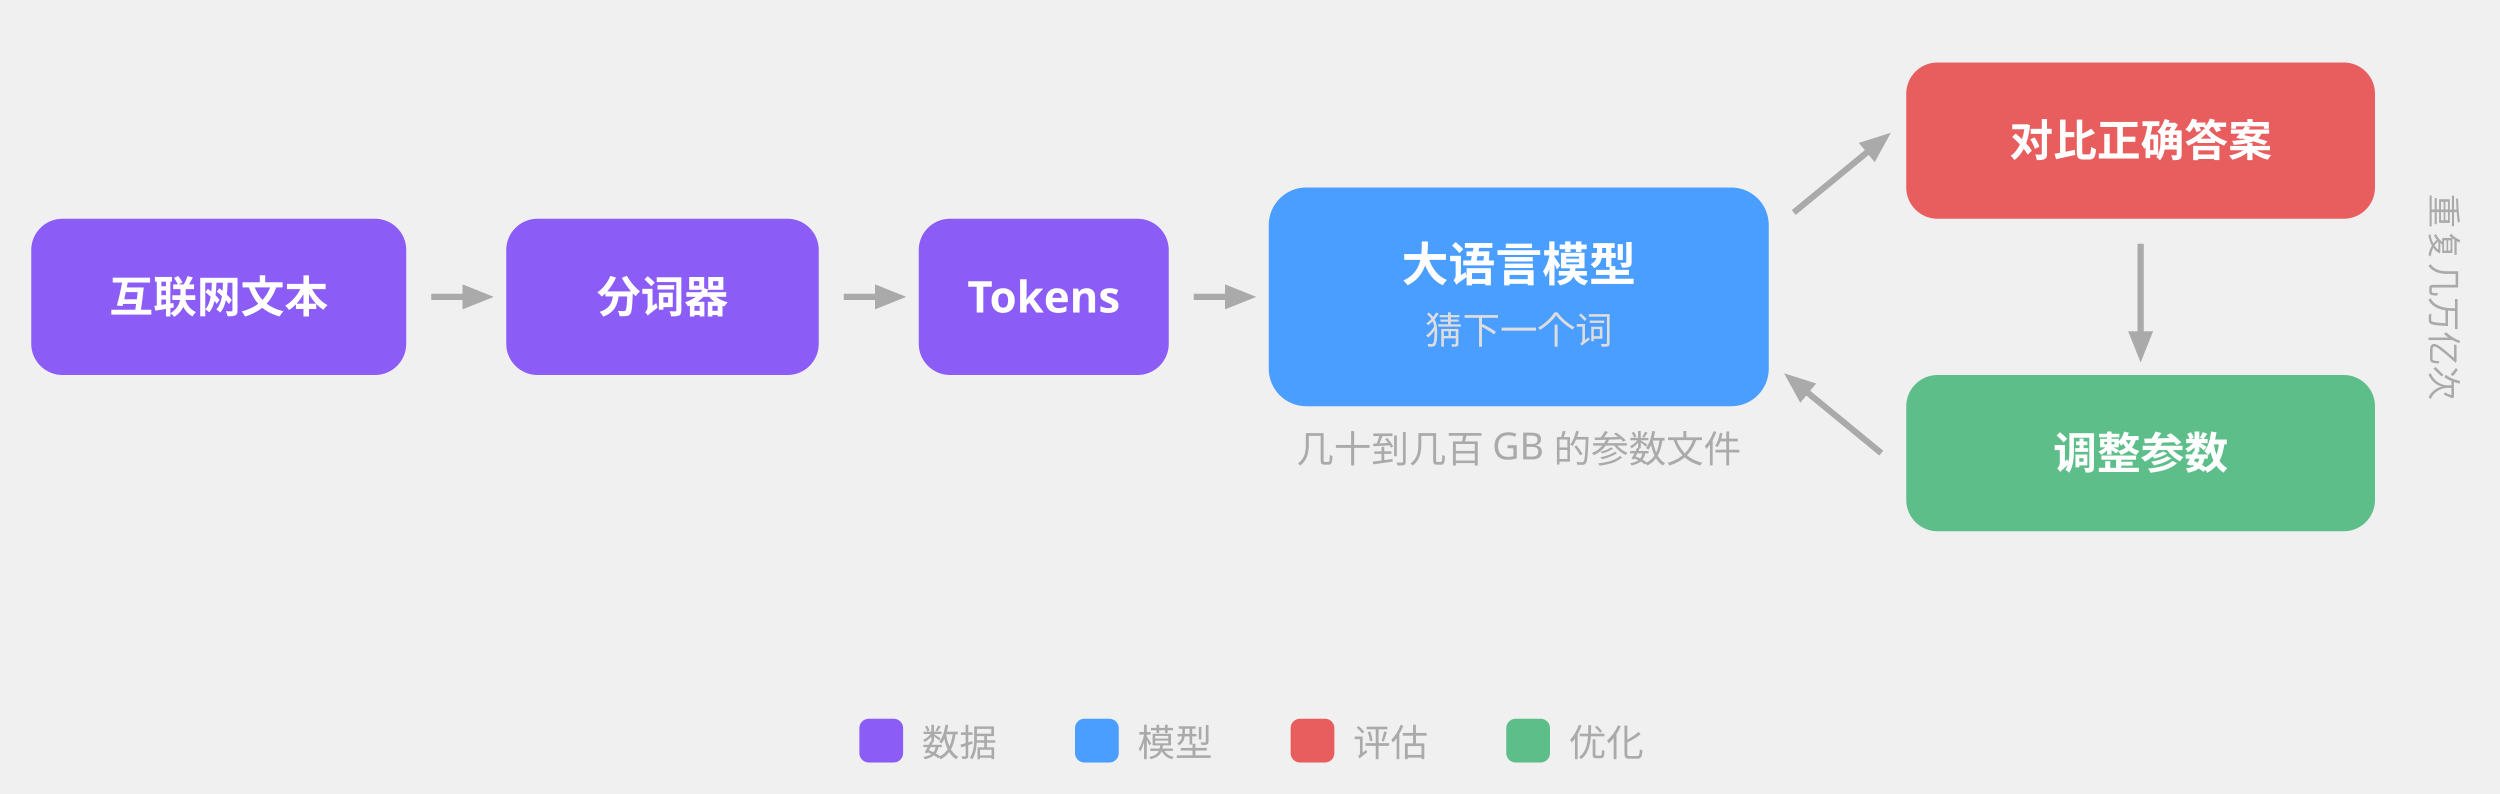
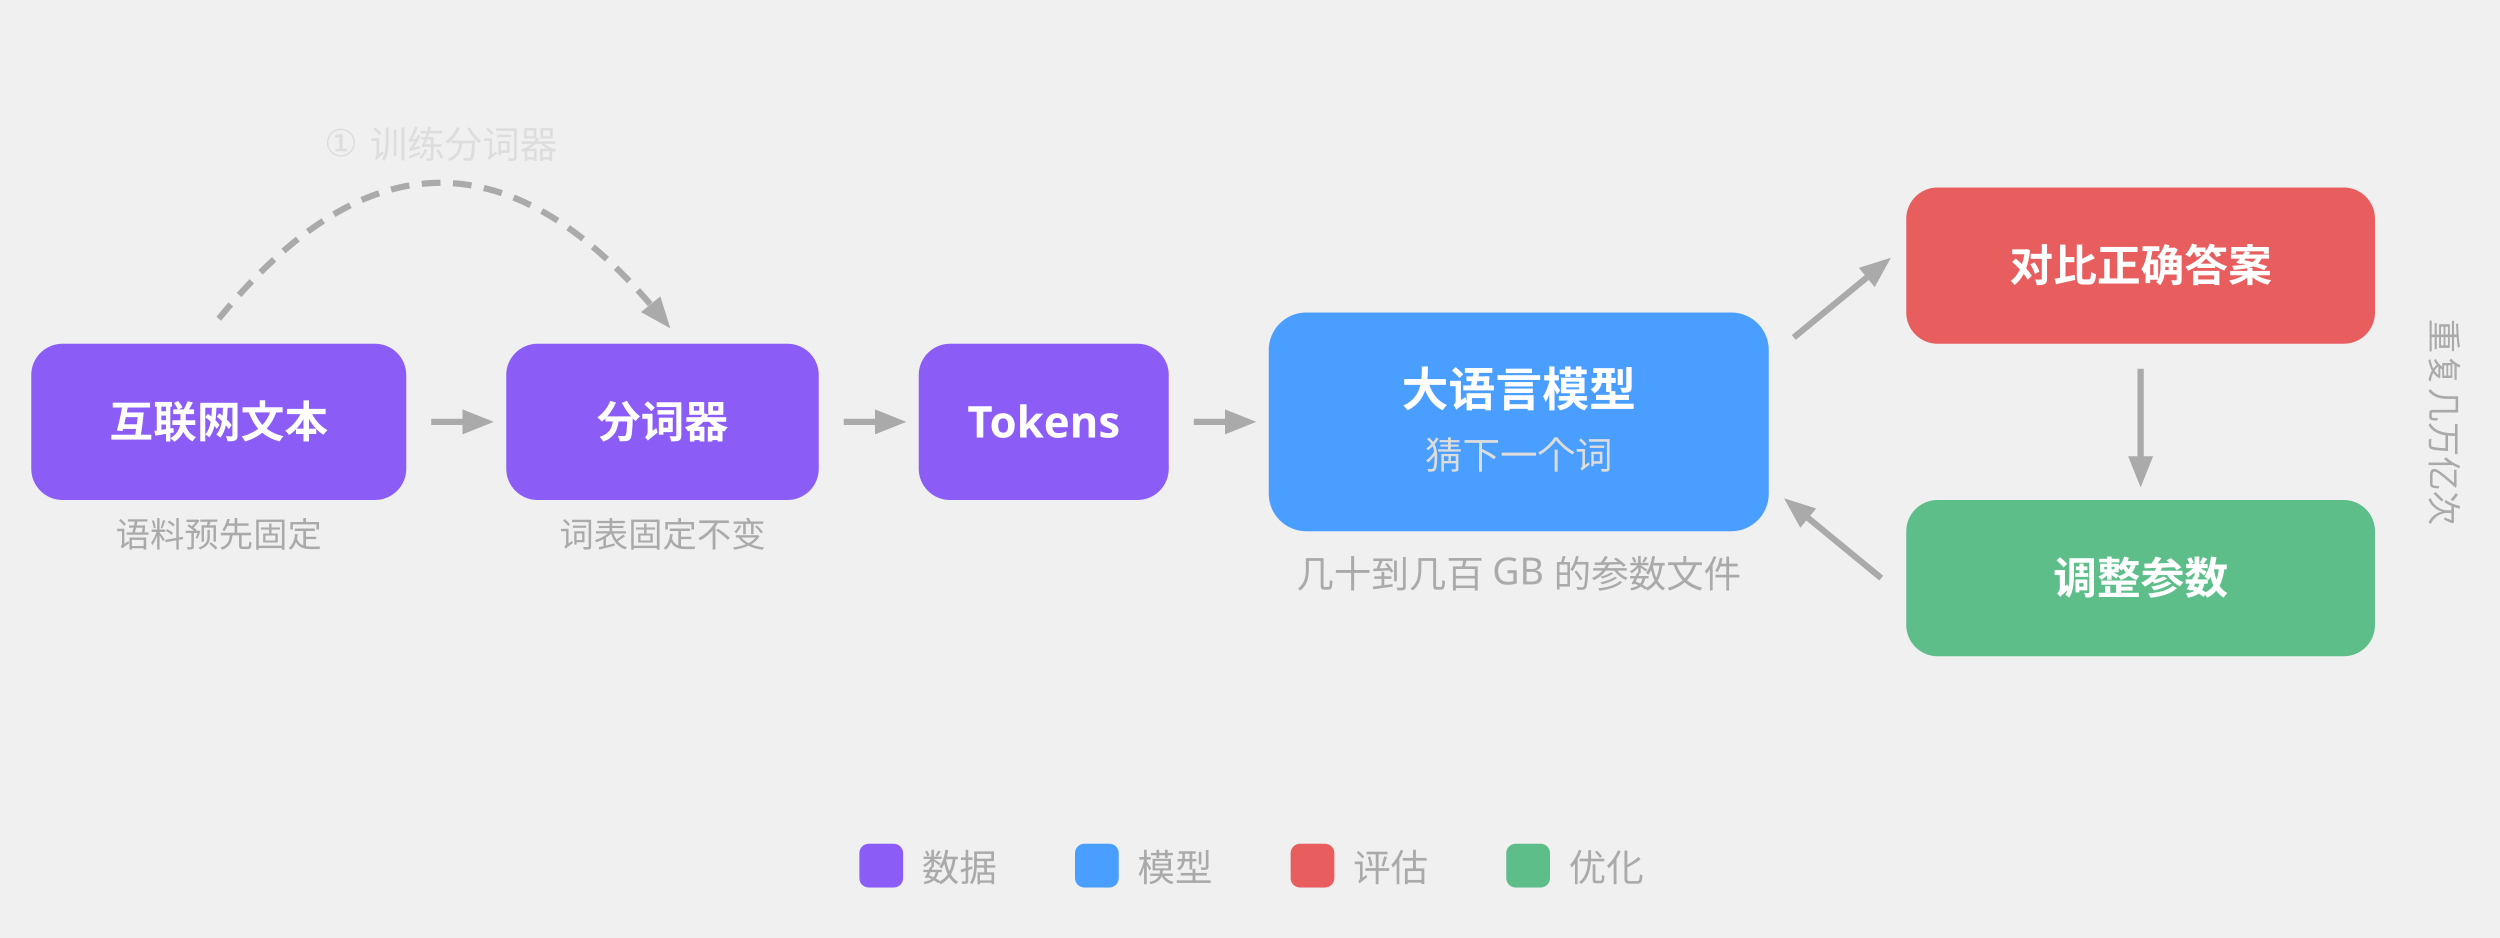
- <svg xmlns="http://www.w3.org/2000/svg" viewBox="0 0 800 254" font-family="sans-serif">
-   <rect x="10" y="70" width="120" height="50" rx="10" fill="#8b5cf6" />
-   <text x="70" y="100" text-anchor="middle" fill="#fff" font-size="14" font-weight="bold">互联网文本</text>
-   <line x1="138" y1="95" x2="154" y2="95" stroke="#aaa" stroke-width="2" marker-end="url(#a)" />
-   <rect x="162" y="70" width="100" height="50" rx="10" fill="#8b5cf6" />
-   <text x="212" y="100" text-anchor="middle" fill="#fff" font-size="14" font-weight="bold">分词器</text>
-   <line x1="270" y1="95" x2="286" y2="95" stroke="#aaa" stroke-width="2" marker-end="url(#a)" />
-   <rect x="294" y="70" width="80" height="50" rx="10" fill="#8b5cf6" />
-   <text x="334" y="100" text-anchor="middle" fill="#fff" font-size="14" font-weight="bold">Tokens</text>
-   <line x1="382" y1="95" x2="398" y2="95" stroke="#aaa" stroke-width="2" marker-end="url(#a)" />
-   <rect x="406" y="60" width="160" height="70" rx="12" fill="#4a9eff" />
-   <text x="486" y="90" text-anchor="middle" fill="#fff" font-size="15" font-weight="bold">大语言模型</text>
-   <text x="486" y="110" text-anchor="middle" fill="#ddd" font-size="12">猜下一个词</text>
-   <rect x="610" y="20" width="150" height="50" rx="10" fill="#e85d5d" />
-   <text x="685" y="50" text-anchor="middle" fill="#fff" font-size="14" font-weight="bold">对比正确答案</text>
-   <rect x="610" y="120" width="150" height="50" rx="10" fill="#5dbe8a" />
-   <text x="685" y="150" text-anchor="middle" fill="#fff" font-size="14" font-weight="bold">调整参数</text>
-   <line x1="574" y1="68" x2="602" y2="45" stroke="#aaa" stroke-width="2" marker-end="url(#a)" />
-   <line x1="685" y1="78" x2="685" y2="112" stroke="#aaa" stroke-width="2" marker-end="url(#a)" />
-   <line x1="602" y1="145" x2="574" y2="122" stroke="#aaa" stroke-width="2" marker-end="url(#a)" />
-   <text x="778" y="95" text-anchor="middle" fill="#aaa" font-size="11" transform="rotate(90,778,95)">重复几万亿次</text>
-   <text x="486" y="148" text-anchor="middle" fill="#aaa" font-size="12">几十到几百 GB 的参数文件</text>
-   <rect x="275" y="230" width="14" height="14" rx="3" fill="#8b5cf6" />
-   <text x="295" y="242" fill="#aaa" font-size="12">数据</text>
-   <rect x="344" y="230" width="14" height="14" rx="3" fill="#4a9eff" />
-   <text x="364" y="242" fill="#aaa" font-size="12">模型</text>
-   <rect x="413" y="230" width="14" height="14" rx="3" fill="#e85d5d" />
-   <text x="433" y="242" fill="#aaa" font-size="12">评估</text>
-   <rect x="482" y="230" width="14" height="14" rx="3" fill="#5dbe8a" />
-   <text x="502" y="242" fill="#aaa" font-size="12">优化</text>
+ <svg xmlns="http://www.w3.org/2000/svg" viewBox="0 0 800 300" font-family="sans-serif">
+   <path d="M70,102 Q141,15 212,102" fill="none" stroke="#aaa" stroke-width="2" stroke-dasharray="6,4" marker-end="url(#a)" />
+   <text x="141" y="50" text-anchor="middle" fill="#ddd" font-size="12">① 训练分词器</text>
+   <rect x="10" y="110" width="120" height="50" rx="10" fill="#8b5cf6" />
+   <text x="70" y="140" text-anchor="middle" fill="#fff" font-size="14" font-weight="bold">互联网文本</text>
+   <text x="70" y="175" text-anchor="middle" fill="#aaa" font-size="11">语料预先固定</text>
+   <line x1="138" y1="135" x2="154" y2="135" stroke="#aaa" stroke-width="2" marker-end="url(#a)" />
+   <rect x="162" y="110" width="100" height="50" rx="10" fill="#8b5cf6" />
+   <text x="212" y="140" text-anchor="middle" fill="#fff" font-size="14" font-weight="bold">分词器</text>
+   <text x="212" y="175" text-anchor="middle" fill="#aaa" font-size="11">词表固定不变</text>
+   <line x1="270" y1="135" x2="286" y2="135" stroke="#aaa" stroke-width="2" marker-end="url(#a)" />
+   <rect x="294" y="110" width="80" height="50" rx="10" fill="#8b5cf6" />
+   <text x="334" y="140" text-anchor="middle" fill="#fff" font-size="14" font-weight="bold">Tokens</text>
+   <line x1="382" y1="135" x2="398" y2="135" stroke="#aaa" stroke-width="2" marker-end="url(#a)" />
+   <rect x="406" y="100" width="160" height="70" rx="12" fill="#4a9eff" />
+   <text x="486" y="130" text-anchor="middle" fill="#fff" font-size="15" font-weight="bold">大语言模型</text>
+   <text x="486" y="150" text-anchor="middle" fill="#ddd" font-size="12">猜下一个词</text>
+   <rect x="610" y="60" width="150" height="50" rx="10" fill="#e85d5d" />
+   <text x="685" y="90" text-anchor="middle" fill="#fff" font-size="14" font-weight="bold">对比正确答案</text>
+   <rect x="610" y="160" width="150" height="50" rx="10" fill="#5dbe8a" />
+   <text x="685" y="190" text-anchor="middle" fill="#fff" font-size="14" font-weight="bold">调整参数</text>
+   <line x1="574" y1="108" x2="602" y2="85" stroke="#aaa" stroke-width="2" marker-end="url(#a)" />
+   <line x1="685" y1="118" x2="685" y2="152" stroke="#aaa" stroke-width="2" marker-end="url(#a)" />
+   <line x1="602" y1="185" x2="574" y2="162" stroke="#aaa" stroke-width="2" marker-end="url(#a)" />
+   <text x="778" y="135" text-anchor="middle" fill="#aaa" font-size="11" transform="rotate(90,778,135)">重复几万亿次</text>
+   <text x="486" y="188" text-anchor="middle" fill="#aaa" font-size="12">几十到几百 GB 的参数文件</text>
+   <rect x="275" y="270" width="14" height="14" rx="3" fill="#8b5cf6" />
+   <text x="295" y="282" fill="#aaa" font-size="12">数据</text>
+   <rect x="344" y="270" width="14" height="14" rx="3" fill="#4a9eff" />
+   <text x="364" y="282" fill="#aaa" font-size="12">模型</text>
+   <rect x="413" y="270" width="14" height="14" rx="3" fill="#e85d5d" />
+   <text x="433" y="282" fill="#aaa" font-size="12">评估</text>
+   <rect x="482" y="270" width="14" height="14" rx="3" fill="#5dbe8a" />
+   <text x="502" y="282" fill="#aaa" font-size="12">优化</text>
  <defs>
    <marker id="a" markerWidth="10" markerHeight="8" refX="6" refY="4" orient="auto" markerUnits="userSpaceOnUse">
      <path d="M0,0 L10,4 L0,8 Z" fill="#aaa" />
    </marker>
  </defs>
</svg>
